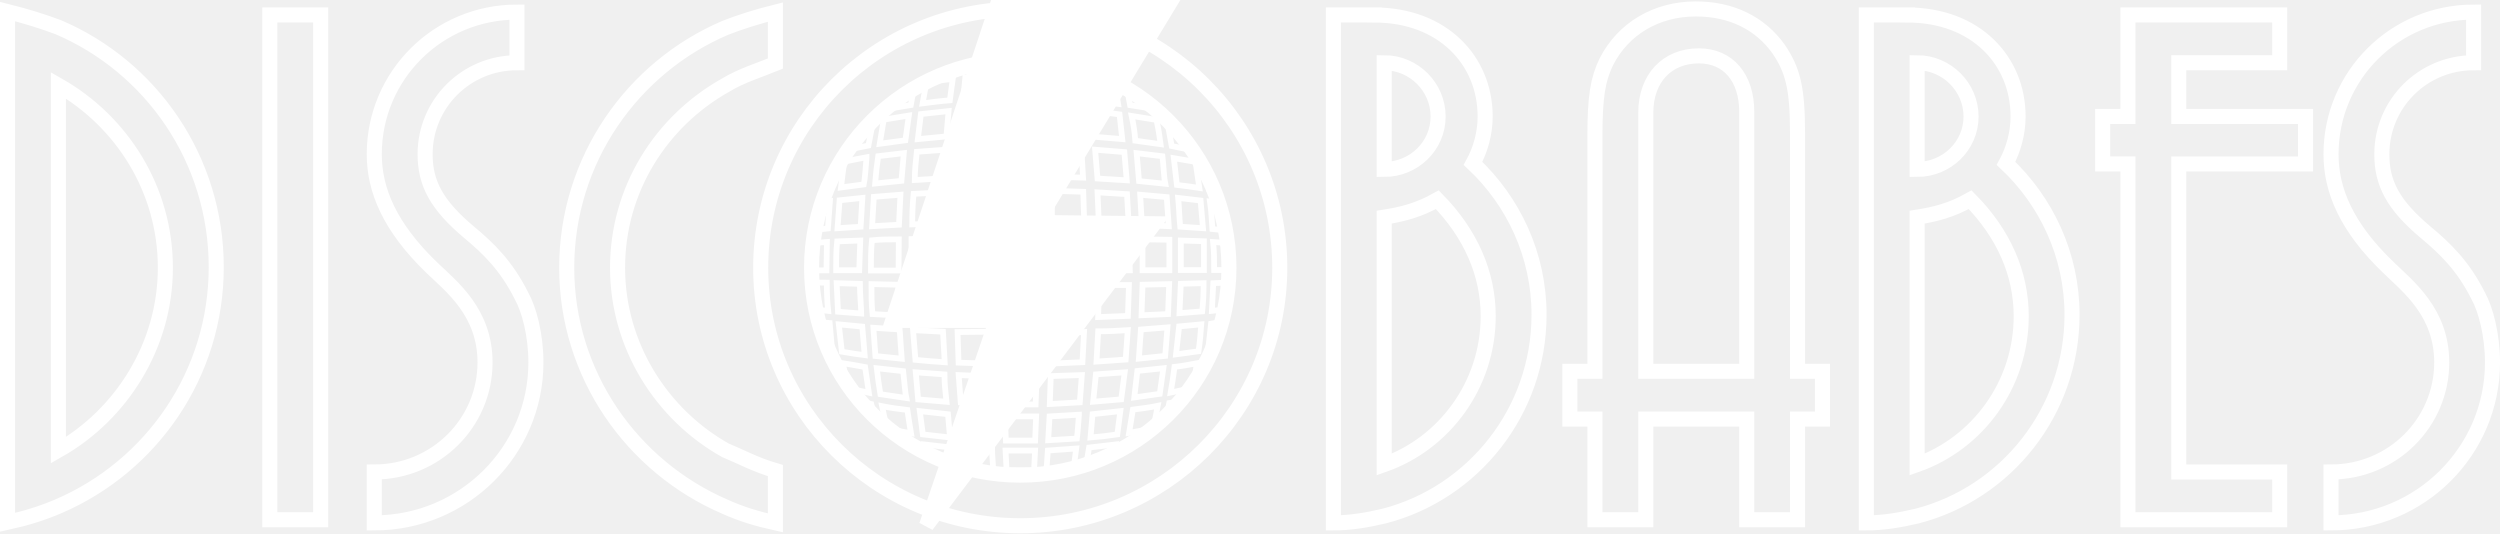
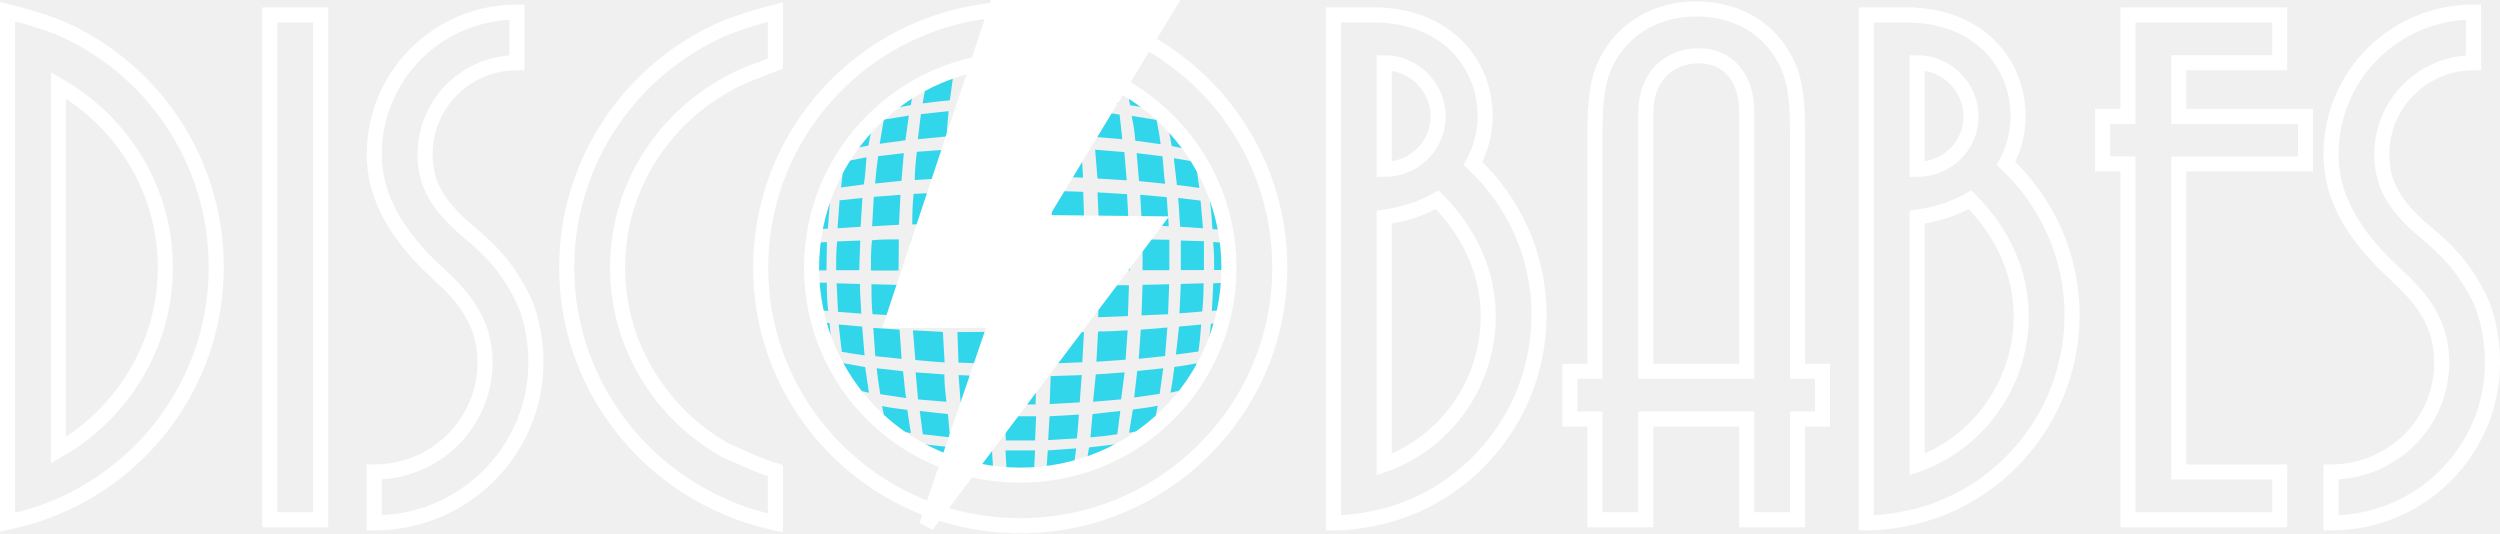
<svg xmlns="http://www.w3.org/2000/svg" width="74.608mm" height="15.915mm" viewBox="0 0 73.214 15.618" version="1.1" id="svg1">
  <defs id="defs1" />
-   <path id="path379" style="display:inline;fill:#ffffff;fill-opacity:0;stroke:#ffffff;stroke-width:0.169;stroke-linecap:round;stroke-linejoin:miter;stroke-dasharray:none;stroke-dashoffset:0;stroke-opacity:1" d="m 29.878,1.746 c -0.138,0 -0.273,-2e-4 -0.407,0.019 V 1.933 h 0.822 V 1.764 c -0.134,-0.01 -0.268,-0.018 -0.404,-0.018 z m 0.777,0.05 v 0 0.142 l 0.797,0.052 v -0.043 c -0.259,-0.07 -0.525,-0.119 -0.8,-0.153 z m -1.548,0 C 28.832,1.831 28.56,1.885 28.3,1.95 v 0.044 l 0.8,-0.053 z m 0.367,0.414 -0.03,0.639 h 0.864 V 2.213 Z m -0.39,0.011 c -0.275,0.011 -0.549,0.027 -0.815,0.053 l -0.06,0.632 0.85,-0.044 z m 1.601,0 0.04,0.639 0.841,0.044 -0.06,-0.632 z M 27.902,2.31 27.131,2.405 27.019,3.027 c 0.267,-0.035 0.539,-0.07 0.797,-0.089 z m 3.965,0.011 0.08,0.631 c 0.265,0.019 0.539,0.052 0.797,0.089 l -0.1,-0.627 z m -5.109,0.274 c -0.283,0.167 -0.55,0.357 -0.8,0.566 v 0.035 l 0.716,-0.119 c 0.03,-0.158 0.05,-0.32 0.101,-0.48 z m 6.247,0 0.09,0.485 0.726,0.115 V 3.17 C 33.569,2.96 33.3,2.767 33.016,2.599 Z m -3.569,0.569 v 0.76 c 0.296,0 0.599,1e-4 0.907,0.011 l -0.03,-0.767 z m -0.404,0.019 c -0.283,0.011 -0.565,0.018 -0.856,0.044 l -0.06,0.741 c 0.291,-0.019 0.59,-0.036 0.891,-0.036 z m 1.695,0 0.04,0.751 0.882,0.044 -0.08,-0.751 z m -2.947,0.07 -0.811,0.088 -0.09,0.734 0.837,-0.08 z m 4.195,0.01 v 0 l 0.06,0.741 0.831,0.07 -0.08,-0.724 c -0.273,-0.038 -0.537,-0.074 -0.813,-0.091 z m -5.359,0.121 -0.735,0.119 -0.118,0.708 0.752,-0.102 z m 6.526,0.011 c 0.05,0.241 0.09,0.482 0.106,0.725 L 33.99,4.223 C 33.96,3.981 33.92,3.75 33.87,3.512 Z m -7.577,0.171 -0.05,0.011 c -0.248,0.246 -0.47,0.515 -0.668,0.803 l 0.585,-0.117 z m 8.622,0.011 0.127,0.7 0.605,0.124 C 34.721,4.107 34.497,3.837 34.254,3.588 Z m -4.755,0.734 -0.03,0.862 h 0.961 l -0.03,-0.857 z m -0.434,0.011 -0.901,0.027 c 0,0.29 -0.04,0.572 -0.04,0.854 0.297,-0.011 0.606,-0.027 0.913,-0.027 z m 1.766,0 0.03,0.853 0.924,0.027 -0.05,-0.848 z m -3.068,0.062 -0.847,0.062 c -0.03,0.273 -0.06,0.554 -0.06,0.827 L 27.647,5.22 c 0.03,-0.279 0.03,-0.557 0.06,-0.835 z m 4.375,0 0.07,0.844 0.856,0.053 -0.07,-0.827 z m -5.602,0.101 -0.751,0.089 c -0.04,0.264 -0.07,0.537 -0.09,0.801 l 0.771,-0.079 z m 6.818,0 0.07,0.818 0.766,0.079 c -0.03,-0.132 -0.05,-0.541 -0.08,-0.806 z m -7.91,0.121 z m 0,0 c 0,0 -0.432,0.079 -0.644,0.125 -0.05,0.247 -0.07,0.503 -0.104,0.759 l 0.668,-0.089 c 0.03,-0.132 0.06,-0.539 0.08,-0.794 z m 8.999,0.026 0.09,0.784 c 0.22,0.027 0.438,0.052 0.658,0.088 L 35.012,4.74 Z m 0.97,0.501 v 0 l 0.06,0.406 0.13,0.026 c -0.06,-0.149 -0.124,-0.292 -0.19,-0.432 z m -10.947,0.033 v 0 c -0.07,0.127 -0.115,0.256 -0.168,0.387 l 0.121,-0.027 c 0.03,-0.121 0.03,-0.243 0.05,-0.364 z m 5.011,0.41 v 0.938 h 0.95 V 5.58 Z m 1.395,0.011 v 0.928 l 0.948,0.019 -0.03,-0.917 z m -1.834,0.011 -0.924,0.019 -0.03,0.921 0.941,-0.017 z m -1.344,0.035 -0.872,0.044 c -0.03,0.298 -0.04,0.597 -0.04,0.895 l 0.872,-0.027 c 0,-0.304 0,-0.608 0.04,-0.912 z m 4.514,0 0.04,0.913 0.874,0.027 -0.05,-0.887 z m -5.771,0.07 -0.78,0.062 -0.05,0.86 0.787,-0.044 z m 7.021,0 0.05,0.887 0.787,0.035 -0.06,-0.853 z m -8.136,0.093 -0.668,0.07 -0.06,0.818 0.677,-0.044 z m 9.248,0 c 0.03,0.281 0.03,0.562 0.06,0.843 l 0.667,0.044 -0.07,-0.81 z m -10.199,0.099 -0.208,0.035 c -0.08,0.258 -0.151,0.526 -0.2,0.799 l 0.35,-0.038 z m 11.132,0.011 c 0.04,0.264 0.05,0.537 0.07,0.801 0.119,0.011 0.236,0.027 0.356,0.035 C 35.812,6.47 35.748,6.203 35.664,5.944 Z M 30.368,6.952 29.402,6.965 v 0.955 h 0.966 z m -1.414,0 -0.943,0.011 v 0.947 h 0.943 z m 2.808,0.01 H 30.82 v 0.955 h 0.942 z m -4.185,0.021 -0.883,0.018 v 0.92 h 0.892 z m 4.615,0 v 0.933 h 0.896 l -0.03,-0.918 z m -5.87,0.027 c -0.265,0 -0.53,-10e-5 -0.787,0.027 -0.03,0.289 -0.03,0.588 -0.03,0.886 h 0.81 z m 7.138,0 v 0.904 h 0.785 V 7.021 Z M 25.193,7.044 24.516,7.07 c -0.03,0.281 -0.03,0.562 -0.03,0.844 h 0.677 z m 9.388,0 v 0.865 h 0.677 V 7.065 Z M 24.217,7.088 23.842,7.114 c -0.03,0.229 -0.05,0.46 -0.05,0.696 v 0.108 h 0.411 z m 11.31,0 c 0.03,0.273 0.03,0.555 0.03,0.82 h 0.404 v -0.098 c 0,-0.236 -0.03,-0.467 -0.05,-0.696 z m 0.404,1.187 v 0 -5e-4 z m 0,0 -0.4,0.019 -0.04,0.81 0.326,-0.034 c 0.05,-0.26 0.101,-0.525 0.114,-0.795 z M 23.82,8.275 c 0.03,0.271 0.05,0.537 0.113,0.796 l 0.32,0.034 C 24.223,8.823 24.213,8.55 24.213,8.278 Z m 11.428,0.018 v 0 h 0 z m 0,0 -0.667,0.018 -0.04,0.861 0.667,-0.053 c 0.03,-0.273 0.04,-0.553 0.04,-0.825 z m -10.747,0 0.04,0.836 0.681,0.053 c 0,-0.14 -0.04,-0.58 -0.04,-0.869 z m 1.02,0.027 c 0,0.293 0,0.586 0.03,0.878 l 0.787,0.044 -0.03,-0.903 z m 8.719,0 -0.78,0.018 -0.03,0.895 0.777,-0.035 z m -7.541,0.018 0.03,0.92 0.88,0.027 -0.03,-0.931 z m 5.056,0 -0.941,0.011 v 0.968 l 0.941,-0.027 z m -1.387,0.01 -0.958,0.014 v 0.943 h 0.958 z m 1.821,0 -0.03,0.938 0.873,-0.034 0.03,-0.904 z m -4.182,0.011 0.03,0.938 0.942,0.019 -0.03,-0.955 z m 7.712,1.069 c 0,0 0,0.01 0,0.01 h 0.01 z m 0,0.01 -0.254,0.042 c -0.03,0.256 -0.05,0.514 -0.09,0.768 0.03,0 0.05,0 0.06,-0.02 0.114,-0.258 0.208,-0.52 0.284,-0.79 z m -11.688,0 c 0.07,0.277 0.171,0.545 0.286,0.802 h 0.05 l -0.07,-0.78 z m 11.149,0.061 v 0 h 0.01 z m 0,0 -0.649,0.061 -0.09,0.818 0.659,-0.09 c 0.04,-0.261 0.06,-0.525 0.08,-0.789 z m -10.616,0 0.09,0.801 c 0.222,0.04 0.561,0.09 0.668,0.102 l -0.07,-0.837 z m 9.626,0.089 -0.778,0.062 -0.06,0.853 0.771,-0.08 z m -8.613,0.011 0.06,0.827 0.77,0.08 -0.06,-0.857 z m 1.162,0.07 0.07,0.87 c 0.288,0.03 0.573,0.05 0.857,0.07 l -0.05,-0.894 z m 6.288,0 c -0.285,0.019 -0.578,0.034 -0.866,0.034 l -0.05,0.887 0.855,-0.06 z m -4.041,0.046 -0.944,0.01 0.03,0.895 0.914,0.03 z m 2.761,0.01 c -0.318,0.019 -0.628,0.019 -0.936,0.019 l -0.03,0.904 0.919,-0.04 z m -1.384,0.01 -0.943,0.022 v 0.896 h 0.943 z M 24.688,10.64 v 0 c 0.03,0.14 0.05,0.283 0.06,0.424 0.07,0.117 0.157,0.227 0.242,0.338 l 0.455,0.1 -0.11,-0.752 c -0.222,-0.04 -0.437,-0.08 -0.652,-0.114 z m 10.355,0 z m 0,0 c -0.213,0.04 -0.425,0.08 -0.647,0.105 -0.03,0.256 -0.07,0.503 -0.113,0.752 l 0.492,-0.105 c 0.07,-0.1 0.135,-0.18 0.198,-0.273 0.03,-0.159 0.06,-0.316 0.07,-0.479 z m -9.366,0.144 c 0.03,0.257 0.06,0.504 0.105,0.76 l 0.758,0.113 c -0.03,-0.13 -0.06,-0.53 -0.09,-0.787 z m 8.393,0 -0.762,0.08 -0.09,0.776 0.746,-0.106 z m -7.252,0.12 0.07,0.793 0.831,0.07 c -0.03,-0.266 -0.06,-0.529 -0.06,-0.802 z m 6.12,0 -0.844,0.06 -0.08,0.801 0.821,-0.07 z m -4.863,0.08 0.06,0.801 0.882,0.05 -0.03,-0.811 z m 3.607,0 -0.909,0.03 -0.03,0.819 0.88,-0.05 z m -2.254,0.04 v 0.82 h 0.901 l 0.03,-0.82 z m 5.057,0.731 v 0 c -0.08,0.02 -0.165,0.04 -0.243,0.05 l -0.06,0.283 c 0.11,-0.114 0.211,-0.228 0.311,-0.339 z m -9.183,0.03 c 0.09,0.104 0.171,0.194 0.263,0.288 l -0.05,-0.241 z m 0.53,0.1 v 0 c 0,0 0,0 0,10e-4 z m 0,0.01 0.108,0.519 c 0.07,0.05 0.144,0.117 0.218,0.173 0.171,0.04 0.347,0.07 0.52,0.1 -0.04,-0.223 -0.07,-0.451 -0.105,-0.681 -0.247,-0.03 -0.494,-0.06 -0.741,-0.111 z m 8.073,-0.01 c -0.238,0.05 -0.488,0.08 -0.728,0.111 l -0.111,0.681 0.56,-0.104 c 0.06,-0.05 0.114,-0.08 0.172,-0.135 z m -6.969,0.155 0.09,0.682 0.796,0.09 -0.06,-0.681 z m 5.874,0 -0.814,0.09 -0.06,0.682 c 0.255,-0.02 0.529,-0.05 0.785,-0.09 z m -4.659,0.105 c 0.03,0.232 0.04,0.464 0.05,0.698 0.274,0.02 0.559,0.05 0.842,0.05 0,-0.229 -0.03,-0.46 -0.03,-0.698 z m 3.446,0 z m 0,0 -0.86,0.05 -0.04,0.698 0.84,-0.05 c 0.03,-0.234 0.04,-0.465 0.06,-0.697 z m -2.169,0.05 0.03,0.708 h 0.856 l 0.03,-0.708 z m 3.663,0.742 -0.09,0.02 v 0.05 c 0.04,-0.02 0.05,-0.04 0.1,-0.06 z m -6.403,0.02 c 0.03,0 0.04,0.02 0.06,0.04 v -0.03 z m 0.391,0.06 0.04,0.173 c 0.259,0.131 0.526,0.242 0.807,0.335 l -0.06,-0.417 z m 5.585,0 -0.77,0.09 -0.07,0.424 c 0.276,-0.1 0.541,-0.201 0.797,-0.329 z m -4.427,0.118 0.05,0.494 c 0.184,0.05 0.373,0.08 0.56,0.118 h 0.236 c 0,-0.188 -0.03,-0.385 -0.03,-0.582 z m 3.281,0 -0.832,0.06 -0.04,0.58 0.298,-0.02 c 0.171,-0.03 0.339,-0.06 0.506,-0.108 z m -2.07,0.06 0.03,0.579 h 0.805 l 0.03,-0.579 z" />
-   <path d="m 1.709,2.498 c 1.867,1.064 3.133,3.057 3.133,5.344 0,2.278 -1.289,4.297 -3.133,5.344 z M 0.22,0.354 v 0 V 15.297 C 0.753,15.18 1.242,15.029 1.709,14.828 4.443,13.655 6.332,10.95 6.332,7.825 6.332,4.659 4.421,1.954 1.709,0.798 1.242,0.622 0.753,0.472 0.22,0.338 Z M 9.39,15.221 V 0.438 H 7.901 V 15.221 Z M 12.648,7.842 c 0.578,0.553 1.556,1.307 1.556,2.773 0,1.767 -1.443,3.208 -3.244,3.208 v 1.491 c 2.623,0 4.734,-2.111 4.734,-4.699 0,-0.805 -0.2,-1.559 -0.423,-1.952 -0.444,-0.888 -0.978,-1.399 -1.532,-1.859 -0.957,-0.804 -1.29,-1.44 -1.29,-2.287 0,-1.482 1.2,-2.68 2.69,-2.68 V 0.354 c -2.311,0 -4.179,1.859 -4.179,4.163 0,1.039 0.445,2.127 1.688,3.325 z M 22.708,1.862 V 0.354 C 22.174,0.488 21.686,0.639 21.241,0.815 18.53,1.971 16.596,4.676 16.596,7.842 c 0,3.124 1.912,5.83 4.645,7.002 0.445,0.202 0.933,0.352 1.467,0.47 v -1.533 c -0.6,-0.176 -0.999,-0.402 -1.467,-0.595 -1.866,-1.047 -3.156,-3.066 -3.156,-5.344 0,-2.287 1.267,-4.28 3.156,-5.344 0.468,-0.285 1,-0.444 1.467,-0.636 z m 7.171,-1.6 c -4.202,0 -7.602,3.392 -7.602,7.58 0,4.163 3.4,7.555 7.602,7.555 4.2,0 7.6,-3.392 7.6,-7.555 0,-4.188 -3.4,-7.58 -7.6,-7.58 z m 0,1.483 c 3.377,0 6.111,2.73 6.111,6.097 0,3.367 -2.734,6.073 -6.111,6.073 -3.379,0 -6.112,-2.706 -6.112,-6.073 0,-3.367 2.733,-6.097 6.112,-6.097 z m 10.658,0.092 c 0.869,0 1.579,0.712 1.579,1.575 0,0.863 -0.71,1.549 -1.579,1.549 z M 40.248,0.438 H 39.049 V 15.314 c 0.489,0 0.978,-0.08 1.488,-0.201 2.601,-0.671 4.535,-3.058 4.535,-5.897 0,-1.75 -0.755,-3.325 -1.934,-4.431 0.222,-0.402 0.356,-0.888 0.356,-1.373 0,-1.642 -1.245,-2.973 -3.246,-2.973 z m 1.845,5.411 c 0.978,0.997 1.49,2.169 1.49,3.409 0,2.018 -1.29,3.728 -3.046,4.348 V 6.36 c 0.535,-0.084 1.001,-0.201 1.556,-0.511 z m 10.549,9.372 v -2.948 h 0.731 V 10.874 H 52.642 V 3.897 c 0,-1.307 -0.134,-1.843 -0.555,-2.462 -0.538,-0.754 -1.377,-1.173 -2.426,-1.173 -1.153,0 -2.126,0.578 -2.619,1.55 -0.245,0.511 -0.334,0.997 -0.334,2.194 v 6.868 h -0.734 v 1.399 h 0.734 v 2.948 h 1.49 v -2.948 h 2.957 v 2.948 z M 51.155,10.874 H 48.198 V 3.303 c 0,-1.005 0.621,-1.667 1.555,-1.667 0.864,0 1.402,0.645 1.402,1.642 z m 4.99,-9.037 c 0.865,0 1.579,0.712 1.579,1.575 0,0.863 -0.714,1.549 -1.579,1.549 z M 55.859,0.438 H 54.657 V 15.314 c 0.489,0 0.976,-0.08 1.488,-0.201 2.603,-0.671 4.536,-3.058 4.536,-5.897 0,-1.75 -0.756,-3.325 -1.933,-4.431 0.219,-0.402 0.353,-0.888 0.353,-1.373 0,-1.642 -1.242,-2.973 -3.242,-2.973 z m 1.838,5.411 c 0.984,0.997 1.496,2.169 1.496,3.409 0,2.018 -1.292,3.728 -3.048,4.348 V 6.36 c 0.537,-0.084 0.999,-0.201 1.552,-0.511 z m 9.066,9.372 V 13.823 H 63.807 V 4.802 h 3.712 V 3.411 H 63.807 V 1.837 h 2.956 V 0.438 H 62.318 V 3.411 h -0.739 v 1.39 h 0.739 V 15.221 Z m 3.193,-7.379 c 0.569,0.553 1.552,1.307 1.552,2.773 0,1.767 -1.444,3.208 -3.242,3.208 v 1.491 c 2.621,0 4.729,-2.111 4.729,-4.699 0,-0.805 -0.2,-1.559 -0.419,-1.952 C 72.131,7.775 71.592,7.264 71.038,6.803 70.08,5.999 69.754,5.363 69.754,4.517 c 0,-1.482 1.201,-2.68 2.688,-2.68 V 0.354 c -2.311,0 -4.176,1.859 -4.176,4.163 0,1.039 0.437,2.127 1.69,3.325 z" id="text1" style="font-size:26.458px;line-height:0;font-family:'Avenida Std';-inkscape-font-specification:'Avenida Std, Normal';letter-spacing:-0.328px;word-spacing:0px;text-orientation:upright;fill:#32d6ea;fill-opacity:0;fill-rule:evenodd;stroke:#ffffff;stroke-width:0.441;stroke-linecap:square;stroke-dasharray:none;stroke-opacity:1;paint-order:markers stroke fill" aria-label="DISCOBABES" />
+   <path id="path379" style="display:inline;fill:#32d6ea;fill-opacity:1;stroke:#ffffff;stroke-width:0.221;stroke-linecap:round;stroke-linejoin:miter;stroke-dasharray:none;stroke-dashoffset:0;stroke-opacity:0" d="m 29.878,1.746 c -0.138,0 -0.273,0 -0.407,0.019 0,0.052 0,0.112 0,0.168 h 0.822 V 1.764 C 30.159,1.754 30.025,1.746 29.889,1.746 Z m -0.771,0.052 c -0.275,0.035 -0.547,0.089 -0.807,0.154 v 0.044 l 0.8,-0.053 z m 1.551,0 v 0.142 l 0.797,0.052 v -0.043 c -0.259,-0.07 -0.525,-0.119 -0.8,-0.153 z m -1.184,0.414 -0.03,0.639 h 0.864 v -0.638 z m -0.39,0.011 c -0.275,0.011 -0.549,0.027 -0.815,0.053 l -0.06,0.632 0.85,-0.044 z m 1.601,0 0.04,0.64 0.841,0.044 -0.06,-0.632 z m -2.783,0.089 -0.771,0.095 -0.112,0.622 c 0.267,-0.035 0.539,-0.07 0.797,-0.089 z m 3.965,0.011 0.08,0.631 c 0.265,0.019 0.539,0.052 0.797,0.089 l -0.1,-0.627 z m -5.109,0.274 c -0.283,0.167 -0.55,0.357 -0.8,0.567 v 0.035 l 0.716,-0.119 c 0.03,-0.158 0.05,-0.32 0.101,-0.48 z m 6.247,0 0.09,0.485 0.726,0.115 V 3.17 C 33.569,2.96 33.3,2.767 33.016,2.599 Z m -3.569,0.569 v 0.759 c 0.296,0 0.599,0 0.907,0.011 l -0.03,-0.769 z m -0.404,0.019 c -0.283,0.011 -0.565,0.018 -0.856,0.044 l -0.06,0.742 c 0.291,-0.019 0.59,-0.036 0.891,-0.036 z m 1.695,0 0.04,0.75 0.882,0.044 -0.08,-0.751 z m -2.947,0.07 -0.811,0.088 -0.09,0.734 0.837,-0.08 z m 4.197,0.011 0.06,0.742 0.831,0.07 -0.08,-0.724 c -0.273,-0.038 -0.537,-0.073 -0.813,-0.091 z m -5.361,0.118 -0.735,0.119 -0.118,0.708 0.752,-0.103 z m 6.526,0.011 c 0.05,0.241 0.09,0.482 0.106,0.725 L 33.99,4.223 C 33.96,3.98 33.92,3.75 33.87,3.511 Z m -7.577,0.171 -0.05,0.011 c -0.248,0.246 -0.47,0.515 -0.668,0.803 l 0.585,-0.117 z m 8.622,0.011 0.127,0.7 0.605,0.124 C 34.721,4.107 34.497,3.838 34.254,3.588 Z m -4.755,0.734 -0.03,0.861 h 0.961 l -0.03,-0.857 z m -0.434,0.011 -0.901,0.027 c 0,0.29 -0.04,0.572 -0.04,0.854 0.297,-0.011 0.606,-0.027 0.913,-0.027 z m 1.766,0 0.03,0.853 0.924,0.027 -0.05,-0.848 z m -3.068,0.062 -0.847,0.062 c -0.03,0.273 -0.06,0.554 -0.06,0.827 l 0.858,-0.053 c 0.03,-0.279 0.03,-0.557 0.06,-0.835 z m 4.375,0 0.07,0.844 0.856,0.053 -0.07,-0.827 z M 26.469,4.485 25.718,4.574 c -0.04,0.264 -0.07,0.537 -0.09,0.801 l 0.771,-0.079 z m 6.818,0 0.07,0.818 0.766,0.079 c -0.03,-0.132 -0.05,-0.541 -0.08,-0.806 z m -7.904,0.121 c 0,0 -0.436,0.08 -0.65,0.126 -0.05,0.247 -0.07,0.503 -0.104,0.758 l 0.668,-0.089 c 0.03,-0.132 0.06,-0.54 0.08,-0.796 z m 8.993,0.027 0.09,0.784 c 0.22,0.027 0.438,0.052 0.658,0.088 L 35.012,4.74 Z m 0.968,0.506 0.06,0.407 0.13,0.026 C 35.48,5.418 35.412,5.274 35.346,5.134 Z m -10.948,0.032 c -0.07,0.127 -0.115,0.256 -0.168,0.387 l 0.121,-0.027 c 0.03,-0.121 0.03,-0.243 0.05,-0.364 z M 29.41,5.577 v 0.938 h 0.95 V 5.579 Z m 1.395,0.011 v 0.928 l 0.948,0.019 -0.03,-0.917 z m -1.834,0.011 -0.924,0.019 -0.03,0.921 0.941,-0.017 z m -1.344,0.035 -0.872,0.044 c -0.03,0.298 -0.04,0.597 -0.04,0.895 l 0.872,-0.027 c 0,-0.304 0,-0.608 0.04,-0.912 z m 4.514,0 0.04,0.912 0.874,0.027 -0.05,-0.887 z m -5.771,0.07 -0.78,0.062 -0.05,0.861 0.787,-0.044 z m 7.021,0 0.05,0.887 0.787,0.035 -0.06,-0.853 z m -8.136,0.093 -0.668,0.07 -0.06,0.818 0.677,-0.044 z m 9.248,0 c 0.03,0.281 0.03,0.562 0.06,0.844 L 35.23,6.685 35.16,5.875 Z M 24.304,5.896 24.096,5.931 c -0.08,0.258 -0.151,0.526 -0.2,0.799 l 0.35,-0.038 z m 11.132,0.011 c 0.04,0.264 0.05,0.537 0.07,0.801 0.119,0.011 0.236,0.027 0.356,0.035 -0.05,-0.274 -0.114,-0.54 -0.198,-0.8 z m -6.482,1.047 -0.943,0.011 v 0.947 h 0.943 z m 0.448,0.011 v 0.955 h 0.966 V 6.952 Z m 1.418,0 v 0.955 h 0.942 v -0.958 z m -3.243,0.018 -0.883,0.018 v 0.92 h 0.892 z m 4.615,0 v 0.933 h 0.896 L 33.058,6.998 Z M 33.46,7.01 v 0.904 h 0.785 V 7.022 Z m -7.138,0 c -0.265,0 -0.53,0 -0.787,0.027 -0.03,0.289 -0.03,0.588 -0.03,0.886 h 0.81 z M 25.193,7.044 24.516,7.07 c -0.03,0.281 -0.03,0.562 -0.03,0.844 h 0.677 z m 9.388,0 v 0.865 h 0.677 V 7.065 Z m 0.946,0.044 c 0.03,0.273 0.03,0.554 0.03,0.819 h 0.404 c 0,-0.034 0,-0.062 0,-0.098 0,-0.236 -0.03,-0.467 -0.05,-0.696 z m -11.31,0 -0.375,0.026 c -0.03,0.229 -0.05,0.46 -0.05,0.696 0,0.035 0,0.07 0,0.108 h 0.411 z m 11.72,1.19 -0.406,0.019 -0.04,0.81 0.326,-0.034 c 0.05,-0.26 0.101,-0.527 0.114,-0.798 z m -12.117,0 c 0.03,0.271 0.05,0.537 0.113,0.796 l 0.32,0.034 v 0 C 24.223,8.826 24.213,8.553 24.213,8.28 Z m 11.429,0.019 -0.668,0.018 -0.04,0.861 0.667,-0.053 v 0 c 0.03,-0.273 0.04,-0.553 0.04,-0.826 z m -10.748,0 0.04,0.836 0.681,0.053 c 0,-0.14 -0.04,-0.58 -0.04,-0.87 z m 9.739,0.027 -0.78,0.018 -0.03,0.895 0.777,-0.035 z m -8.719,0 c 0,0.293 0,0.586 0.03,0.878 l 0.787,0.044 -0.03,-0.903 z m 6.234,0.018 -0.941,0.011 v 0.963 l 0.941,-0.027 z m -5.056,0 0.03,0.92 0.88,0.027 -0.03,-0.931 z m 5.49,0.011 -0.03,0.938 0.873,-0.034 0.03,-0.904 z m -4.182,0.011 0.03,0.938 0.942,0.019 -0.03,-0.955 z m 1.403,0 v 0.943 h 0.958 V 8.35 Z m 6.32,1.077 -0.268,0.044 c -0.03,0.256 -0.05,0.513 -0.09,0.768 0.03,0 0.05,0 0.06,-0.02 0.115,-0.261 0.211,-0.526 0.287,-0.8 z m -11.702,0 c 0.07,0.277 0.171,0.545 0.286,0.802 0.03,0 0.05,0 0.05,0 l -0.07,-0.78 z m 0.533,0.062 0.09,0.801 c 0.222,0.04 0.561,0.09 0.668,0.102 l -0.07,-0.841 z m 10.628,0 -0.661,0.062 -0.09,0.819 0.659,-0.09 c 0.04,-0.263 0.06,-0.527 0.08,-0.792 z m -1.002,0.089 -0.778,0.062 -0.06,0.854 0.771,-0.08 z m -8.613,0.011 0.06,0.828 0.77,0.08 -0.06,-0.857 z m 1.162,0.07 0.07,0.871 c 0.288,0.03 0.573,0.05 0.857,0.07 l -0.05,-0.894 z m 6.288,0 c -0.285,0.019 -0.578,0.034 -0.866,0.034 l -0.05,0.887 0.855,-0.06 z m -4.985,0.052 0.03,0.895 0.914,0.03 V 9.719 Z m 3.705,0 c -0.318,0.019 -0.628,0.019 -0.936,0.019 l -0.03,0.904 0.919,-0.04 z m -2.327,0.027 V 10.648 H 30.36 V 9.729 Z m 5.625,0.888 c -0.213,0.04 -0.426,0.08 -0.649,0.106 -0.03,0.256 -0.07,0.503 -0.113,0.752 l 0.492,-0.105 c 0.07,-0.1 0.135,-0.18 0.198,-0.273 0.03,-0.16 0.06,-0.318 0.07,-0.483 z m -10.352,0 c 0.03,0.14 0.05,0.283 0.06,0.424 0.07,0.117 0.157,0.227 0.242,0.338 l 0.455,0.1 -0.11,-0.752 C 25.115,10.71 24.9,10.67 24.685,10.636 Z m 0.984,0.145 c 0.03,0.257 0.06,0.504 0.105,0.76 l 0.758,0.113 c -0.03,-0.13 -0.06,-0.53 -0.09,-0.787 z m 8.393,0 -0.762,0.08 -0.09,0.776 0.746,-0.106 z m -7.252,0.12 0.07,0.793 0.831,0.07 c -0.03,-0.266 -0.06,-0.529 -0.06,-0.802 z m 6.12,0 -0.844,0.06 -0.08,0.801 0.821,-0.07 z m -4.863,0.08 0.06,0.801 0.882,0.05 -0.03,-0.811 z m 3.607,0 -0.909,0.03 -0.03,0.819 0.88,-0.05 z m -2.254,0.04 v 0.82 h 0.901 l 0.03,-0.82 z m 5.049,0.737 c -0.08,0.02 -0.165,0.04 -0.243,0.05 l -0.06,0.283 c 0.11,-0.114 0.211,-0.228 0.311,-0.339 z m -9.175,0.02 c 0.09,0.104 0.171,0.194 0.263,0.288 l -0.05,-0.241 z m 8.605,0.1 c -0.238,0.05 -0.488,0.08 -0.728,0.111 l -0.111,0.681 0.56,-0.104 c 0.06,-0.05 0.114,-0.08 0.172,-0.135 z m -8.075,0 0.11,0.529 c 0.07,0.05 0.144,0.117 0.218,0.173 0.171,0.04 0.347,0.07 0.52,0.1 -0.04,-0.223 -0.07,-0.451 -0.105,-0.681 -0.248,-0.03 -0.497,-0.06 -0.745,-0.112 z m 6.98,0.154 -0.814,0.09 -0.06,0.682 c 0.255,-0.02 0.529,-0.05 0.785,-0.09 z m -5.874,0 0.09,0.682 0.796,0.09 -0.06,-0.681 z m 4.667,0.105 -0.866,0.05 -0.04,0.698 0.84,-0.05 c 0.03,-0.234 0.04,-0.466 0.06,-0.698 z m -3.452,0 c 0.03,0.232 0.04,0.464 0.05,0.698 0.274,0.02 0.559,0.05 0.842,0.05 0,-0.229 -0.03,-0.46 -0.03,-0.698 z m 1.277,0.05 0.03,0.708 h 0.856 l 0.03,-0.708 z m 3.663,0.742 -0.09,0.02 v 0.05 c 0.04,-0.02 0.05,-0.04 0.1,-0.06 z m -6.403,0.02 c 0.03,0 0.04,0.02 0.06,0.04 v -0.03 z m 0.391,0.06 0.04,0.173 c 0.259,0.131 0.526,0.242 0.807,0.335 l -0.06,-0.417 z m 5.585,0 -0.77,0.09 -0.07,0.424 c 0.276,-0.1 0.541,-0.201 0.797,-0.329 z m -1.146,0.118 -0.832,0.06 -0.04,0.58 0.298,-0.02 c 0.171,-0.03 0.339,-0.06 0.506,-0.108 z m -3.281,0 0.05,0.494 c 0.184,0.05 0.373,0.08 0.56,0.118 0.07,0 0.158,0 0.236,0 0,-0.188 -0.03,-0.385 -0.03,-0.582 z m 1.211,0.06 0.03,0.579 h 0.805 l 0.03,-0.579 z" />
+   <path d="m 1.709,2.498 c 1.867,1.064 3.133,3.057 3.133,5.344 0,2.278 -1.289,4.297 -3.133,5.344 z M 0.22,0.354 v 0 V 15.297 C 0.753,15.18 1.242,15.029 1.709,14.828 4.443,13.655 6.332,10.95 6.332,7.825 6.332,4.659 4.421,1.954 1.709,0.798 1.242,0.622 0.753,0.472 0.22,0.338 Z M 9.39,15.221 V 0.438 H 7.901 V 15.221 Z M 12.648,7.842 c 0.578,0.553 1.556,1.307 1.556,2.773 0,1.767 -1.443,3.208 -3.244,3.208 v 1.491 c 2.623,0 4.734,-2.111 4.734,-4.699 0,-0.805 -0.2,-1.559 -0.423,-1.952 -0.444,-0.888 -0.978,-1.399 -1.532,-1.859 -0.957,-0.804 -1.29,-1.44 -1.29,-2.287 0,-1.482 1.2,-2.68 2.69,-2.68 V 0.354 c -2.311,0 -4.179,1.859 -4.179,4.163 0,1.039 0.445,2.127 1.688,3.325 z M 22.708,1.862 V 0.354 C 22.174,0.488 21.686,0.639 21.241,0.815 18.53,1.971 16.596,4.676 16.596,7.842 c 0,3.124 1.912,5.83 4.645,7.002 0.445,0.202 0.933,0.352 1.467,0.47 v -1.533 c -0.6,-0.176 -0.999,-0.402 -1.467,-0.595 -1.866,-1.047 -3.156,-3.066 -3.156,-5.344 0,-2.287 1.267,-4.28 3.156,-5.344 0.468,-0.285 1,-0.444 1.467,-0.636 z m 7.171,-1.6 c -4.202,0 -7.602,3.392 -7.602,7.58 0,4.163 3.4,7.555 7.602,7.555 4.2,0 7.6,-3.392 7.6,-7.555 0,-4.188 -3.4,-7.58 -7.6,-7.58 z m 0,1.483 c 3.377,0 6.111,2.73 6.111,6.097 0,3.367 -2.734,6.073 -6.111,6.073 -3.379,0 -6.112,-2.706 -6.112,-6.073 0,-3.367 2.733,-6.097 6.112,-6.097 z m 10.658,0.092 c 0.869,0 1.579,0.712 1.579,1.575 0,0.863 -0.71,1.549 -1.579,1.549 z M 40.248,0.438 H 39.049 V 15.314 c 0.489,0 0.978,-0.08 1.488,-0.201 2.601,-0.671 4.535,-3.058 4.535,-5.897 0,-1.75 -0.755,-3.325 -1.934,-4.431 0.222,-0.402 0.356,-0.888 0.356,-1.373 0,-1.642 -1.245,-2.973 -3.246,-2.973 z m 1.845,5.411 c 0.978,0.997 1.49,2.169 1.49,3.409 0,2.018 -1.29,3.728 -3.046,4.348 V 6.36 c 0.535,-0.084 1.001,-0.201 1.556,-0.511 z m 10.549,9.372 v -2.948 h 0.731 V 10.874 H 52.642 V 3.897 c 0,-1.307 -0.134,-1.843 -0.555,-2.462 -0.538,-0.754 -1.377,-1.173 -2.426,-1.173 -1.153,0 -2.126,0.578 -2.619,1.55 -0.245,0.511 -0.334,0.997 -0.334,2.194 v 6.868 h -0.734 v 1.399 h 0.734 v 2.948 h 1.49 v -2.948 h 2.957 v 2.948 z M 51.155,10.874 H 48.198 V 3.303 c 0,-1.005 0.621,-1.667 1.555,-1.667 0.864,0 1.402,0.645 1.402,1.642 z m 4.99,-9.037 c 0.865,0 1.579,0.712 1.579,1.575 0,0.863 -0.714,1.549 -1.579,1.549 z M 55.859,0.438 H 54.657 V 15.314 c 0.489,0 0.976,-0.08 1.488,-0.201 2.603,-0.671 4.536,-3.058 4.536,-5.897 0,-1.75 -0.756,-3.325 -1.933,-4.431 0.219,-0.402 0.353,-0.888 0.353,-1.373 0,-1.642 -1.242,-2.973 -3.242,-2.973 z m 1.838,5.411 c 0.984,0.997 1.496,2.169 1.496,3.409 0,2.018 -1.292,3.728 -3.048,4.348 V 6.36 c 0.537,-0.084 0.999,-0.201 1.552,-0.511 z m 9.066,9.372 V 13.823 H 63.807 V 4.802 h 3.712 V 3.411 H 63.807 V 1.837 h 2.956 V 0.438 H 62.318 V 3.411 h -0.739 v 1.39 h 0.739 V 15.221 Z m 3.193,-7.379 c 0.569,0.553 1.552,1.307 1.552,2.773 0,1.767 -1.444,3.208 -3.242,3.208 v 1.491 c 2.621,0 4.729,-2.111 4.729,-4.699 0,-0.805 -0.2,-1.559 -0.419,-1.952 C 72.131,7.775 71.592,7.264 71.038,6.803 70.08,5.999 69.754,5.363 69.754,4.517 c 0,-1.482 1.201,-2.68 2.688,-2.68 V 0.354 c -2.311,0 -4.176,1.859 -4.176,4.163 0,1.039 0.437,2.127 1.69,3.325 z" id="text1" style="font-size:26.458px;line-height:0;font-family:'Avenida Std';-inkscape-font-specification:'Avenida Std, Normal';letter-spacing:-0.328px;word-spacing:0px;text-orientation:upright;fill:#78b1d1;fill-opacity:0;fill-rule:evenodd;stroke:#ffffff;stroke-width:0.441;stroke-linecap:square;stroke-dasharray:none;stroke-opacity:1;paint-order:markers stroke fill" aria-label="DISCOBABES" />
  <path d="m 29.181,9.384 h -3.04 l 3.04,-9.165 h 4.998 L 30.36,6.515 33.8,6.552 27.133,15.386 Z" stroke="#ffffff" stroke-width="0.397" id="path3" style="fill:#ffffff;fill-opacity:1;stroke-width:0.439;stroke-dasharray:none" />
</svg>
